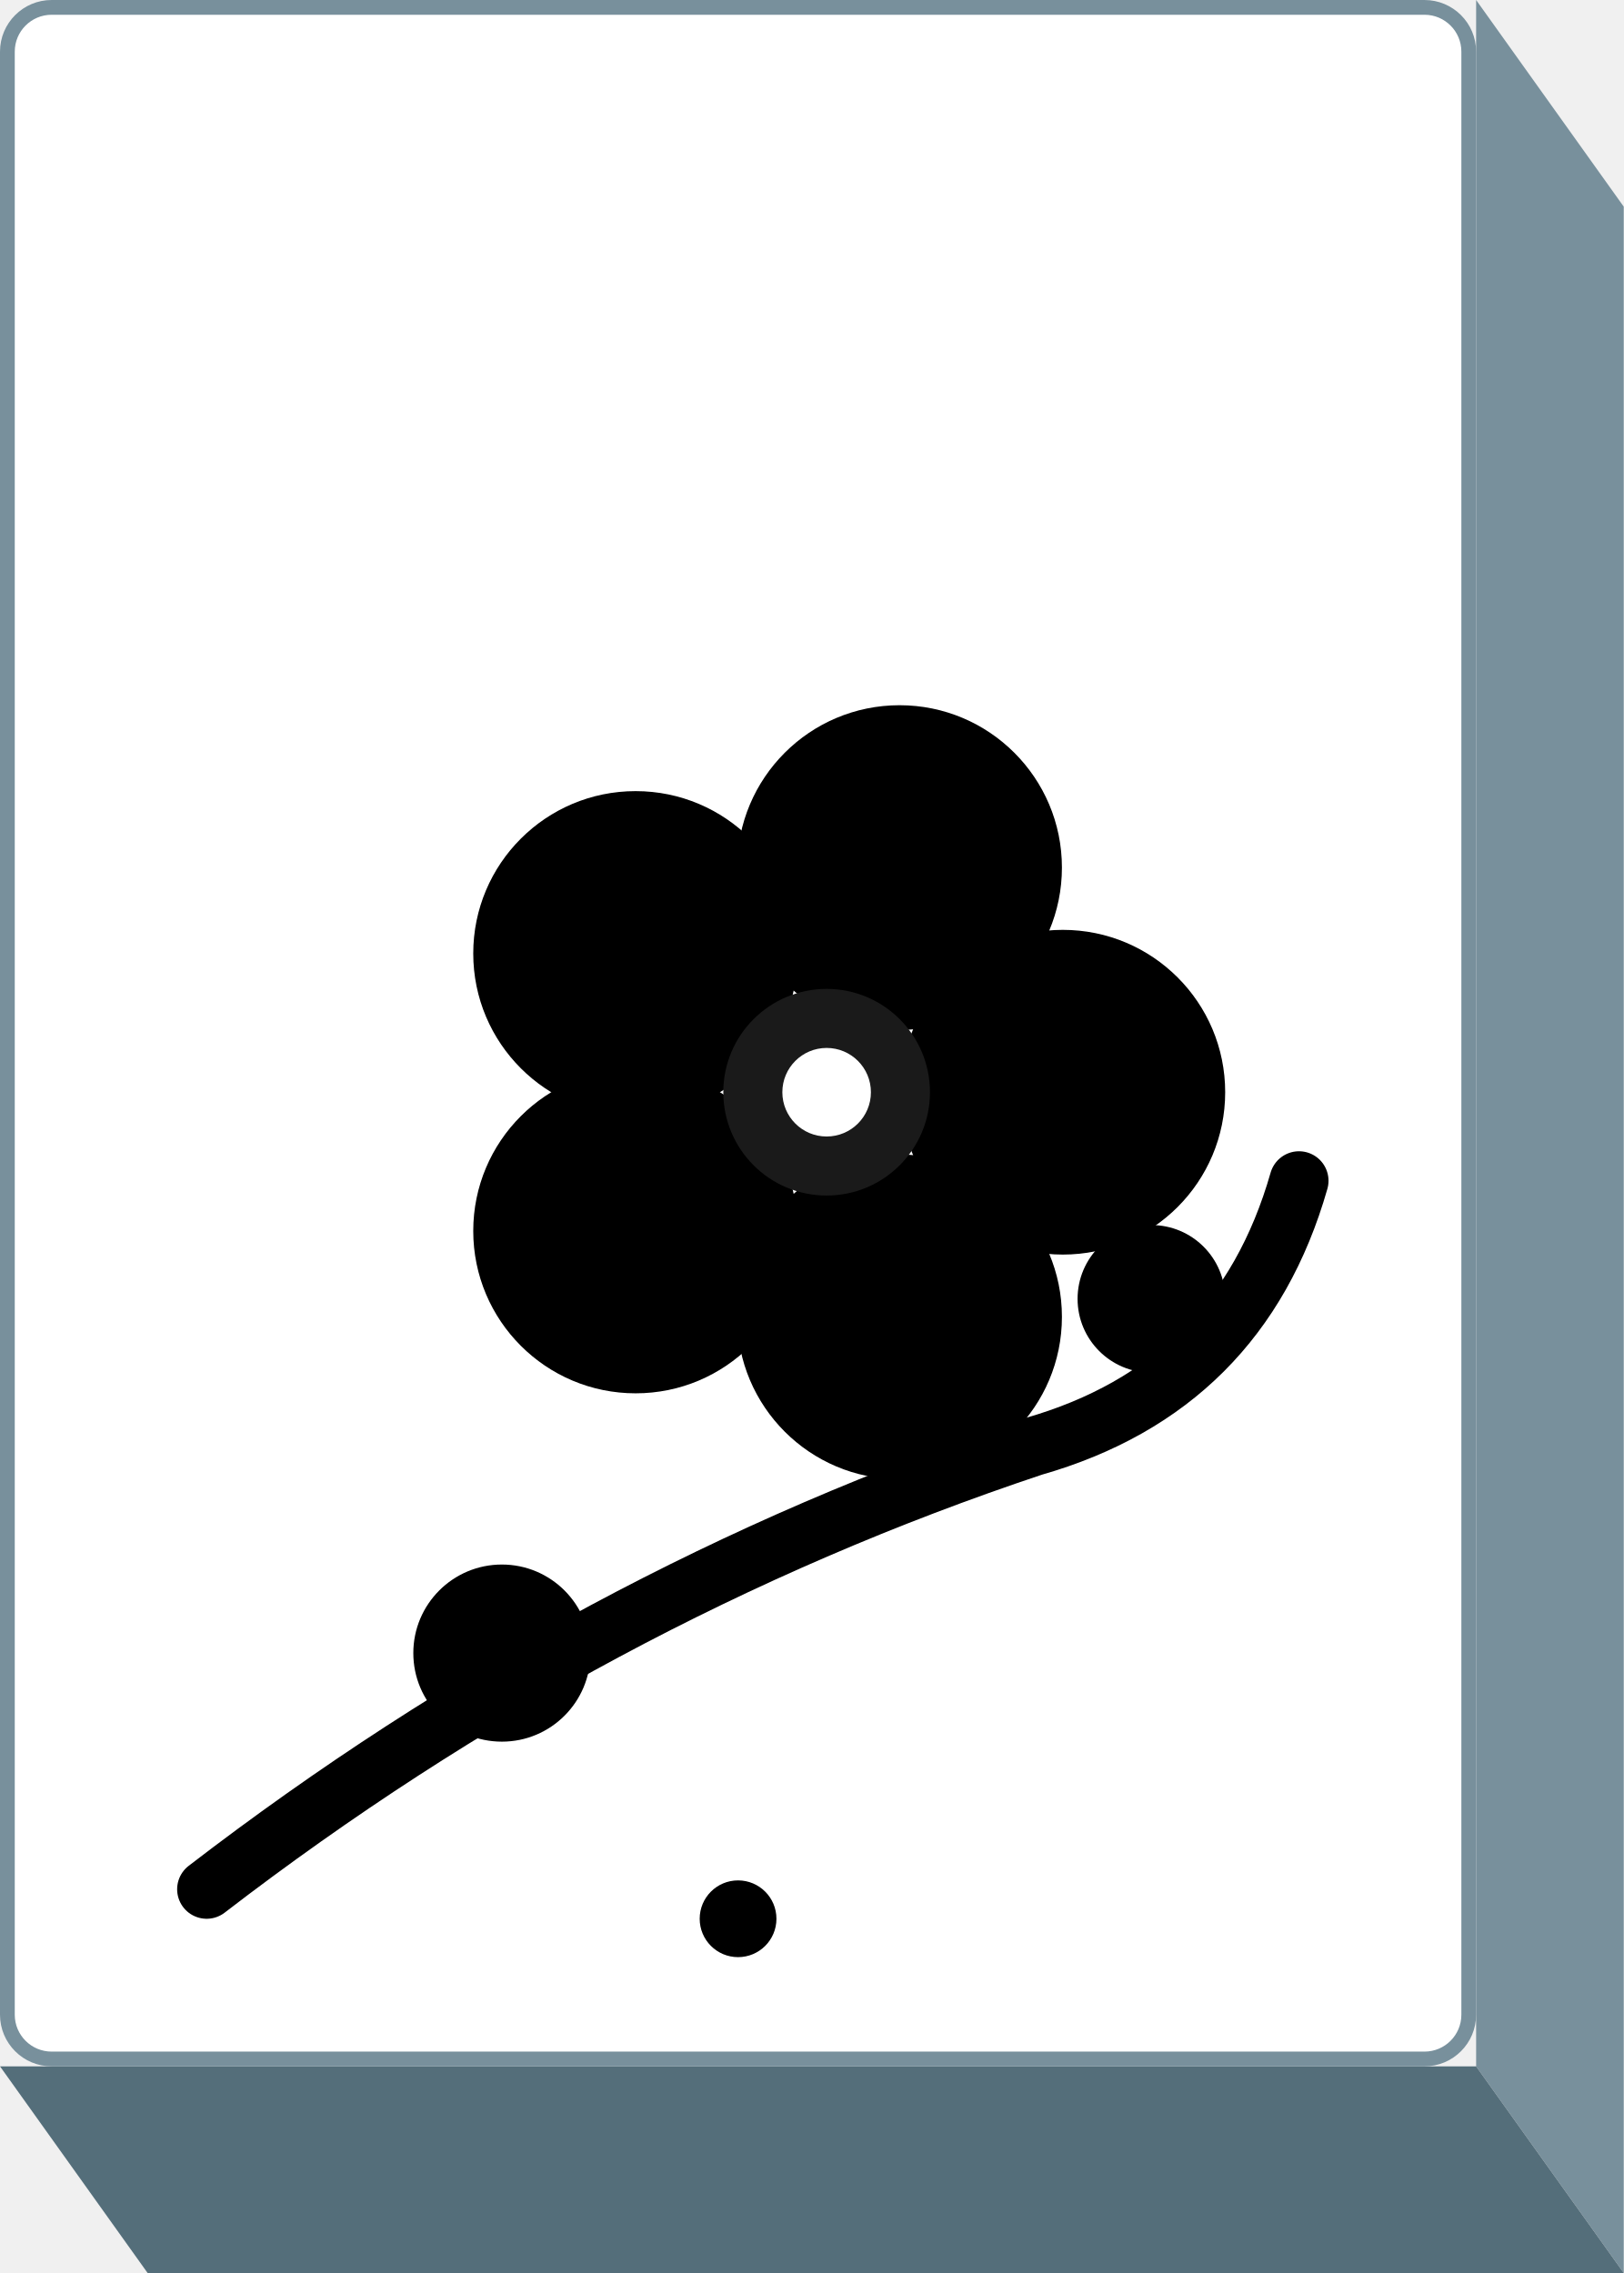
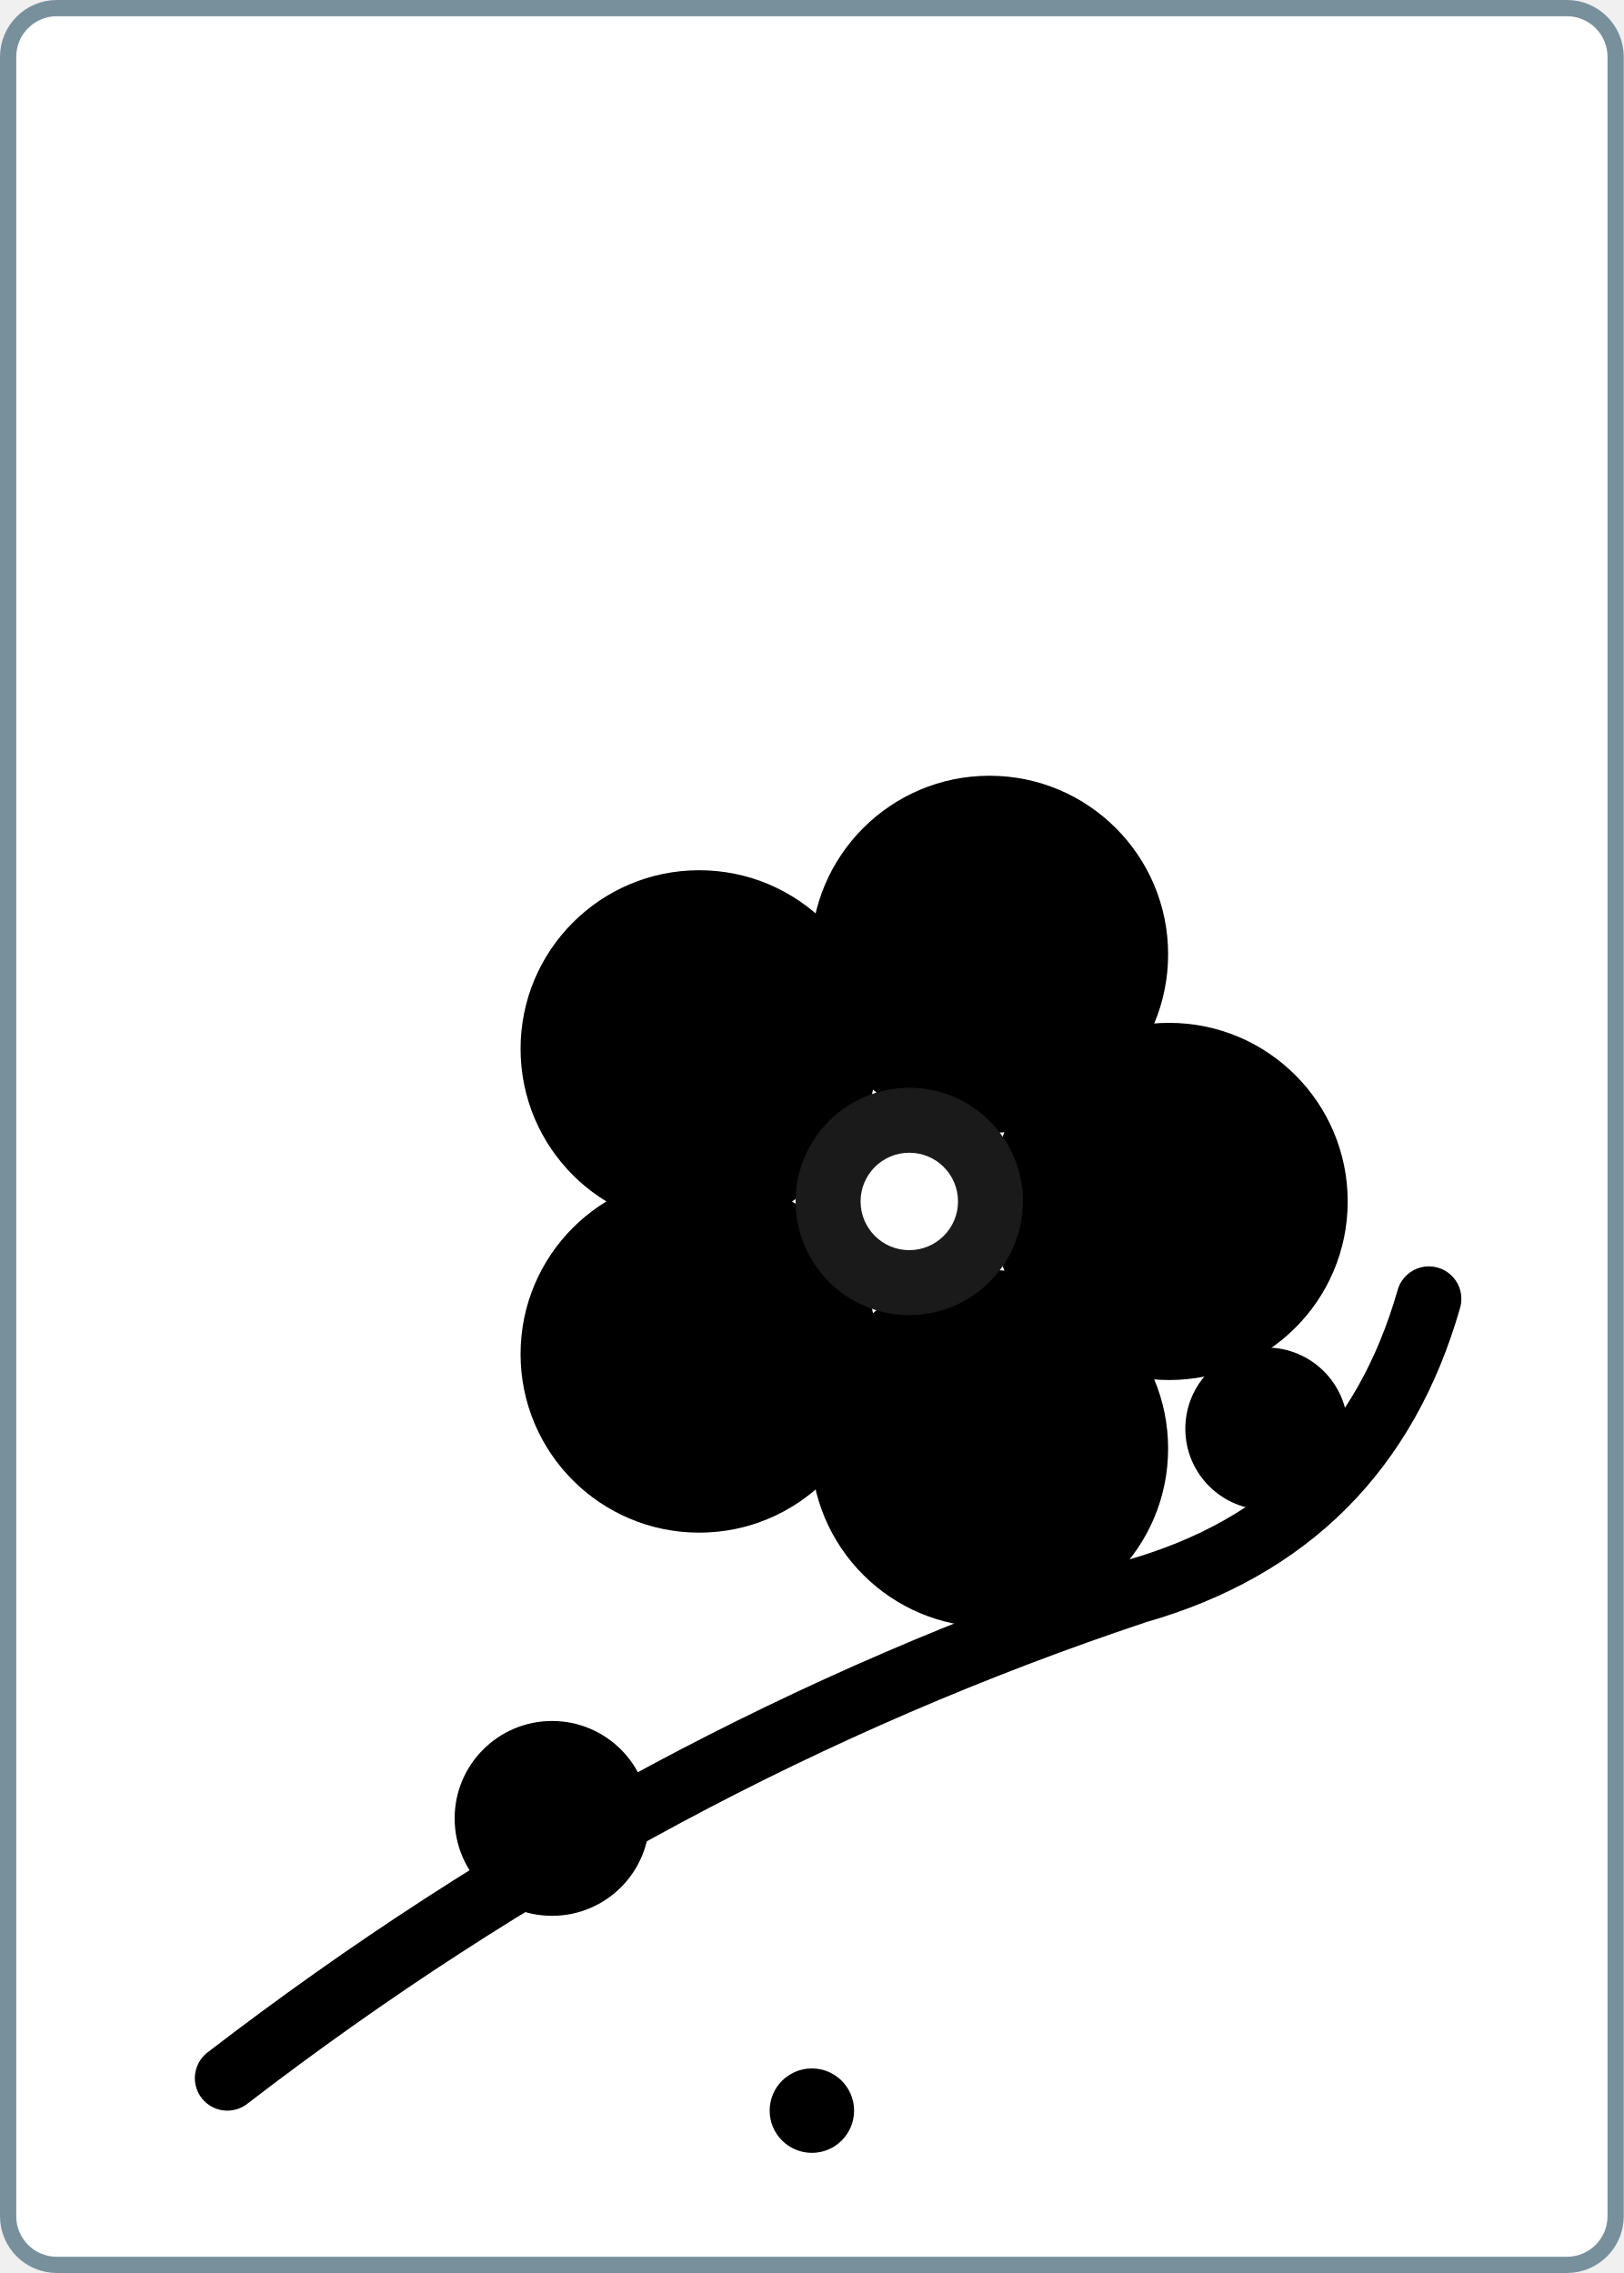
- <svg xmlns="http://www.w3.org/2000/svg" width="110" height="154" viewBox="0 0 110 154">
-   <path d="M100 0 L110 14 L110 154 L100 140 Z" fill="#78909c" />
-   <path d="M0 140 L100 140 L110 154 L10 154 Z" fill="#546e7a" />
+ <svg xmlns="http://www.w3.org/2000/svg" width="100" height="140" viewBox="0 0 100 140">
  <rect x="0.5" y="0.5" width="99" height="139" rx="3" fill="#ffffff" stroke="#78909c" stroke-width="1" />
  <g transform="translate(0,20)">
    <path d="M14 108 Q40 88 70 78 Q84 74 88 60" fill="none" stroke="#000000" stroke-width="4" stroke-linecap="round" stroke-linejoin="round" />
    <circle cx="72" cy="54" r="11" fill="#000000" />
    <circle cx="60.94" cy="69.22" r="11" fill="#000000" />
    <circle cx="43.06" cy="63.4" r="11" fill="#000000" />
    <circle cx="43.06" cy="44.6" r="11" fill="#000000" />
    <circle cx="60.94" cy="38.78" r="11" fill="#000000" />
    <circle cx="56" cy="54" r="7" fill="#1a1a1a" />
    <circle cx="56" cy="54" r="3" fill="#ffffff" />
    <circle cx="34" cy="92" r="6" fill="#000000" />
    <circle cx="78" cy="68" r="5" fill="#000000" />
    <circle cx="50" cy="110" r="2.6" fill="#000000" />
  </g>
</svg>
